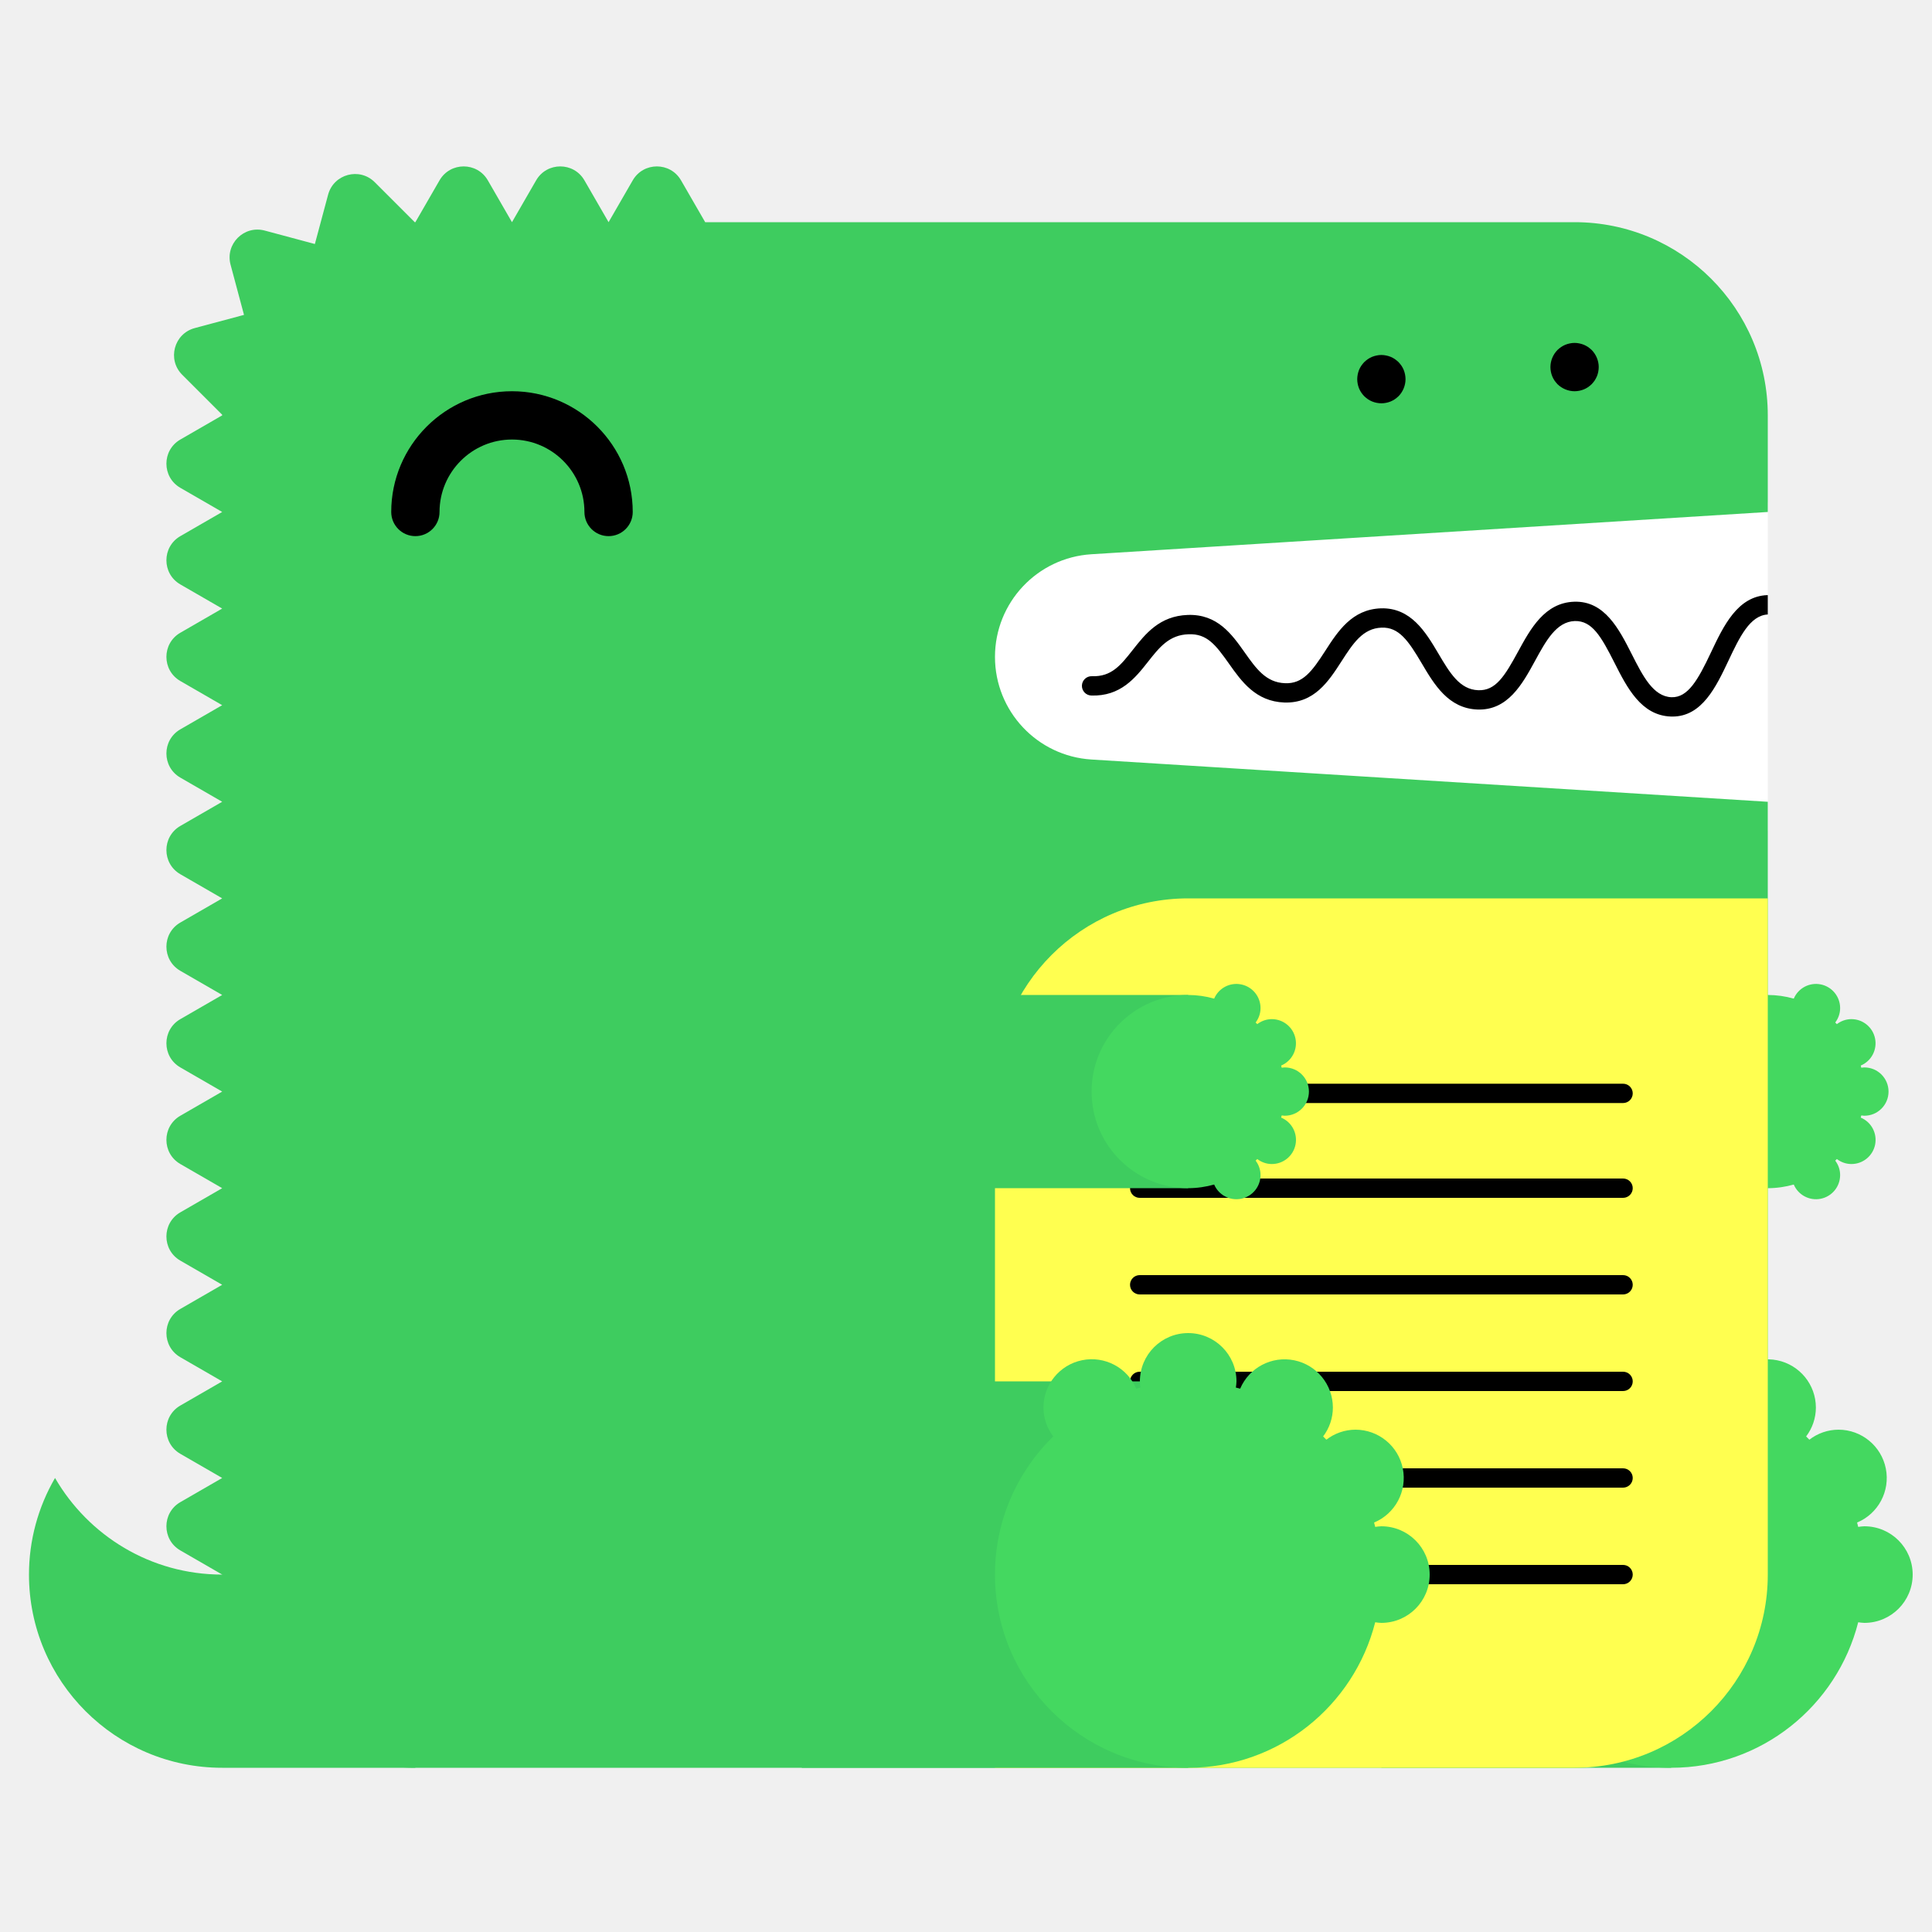
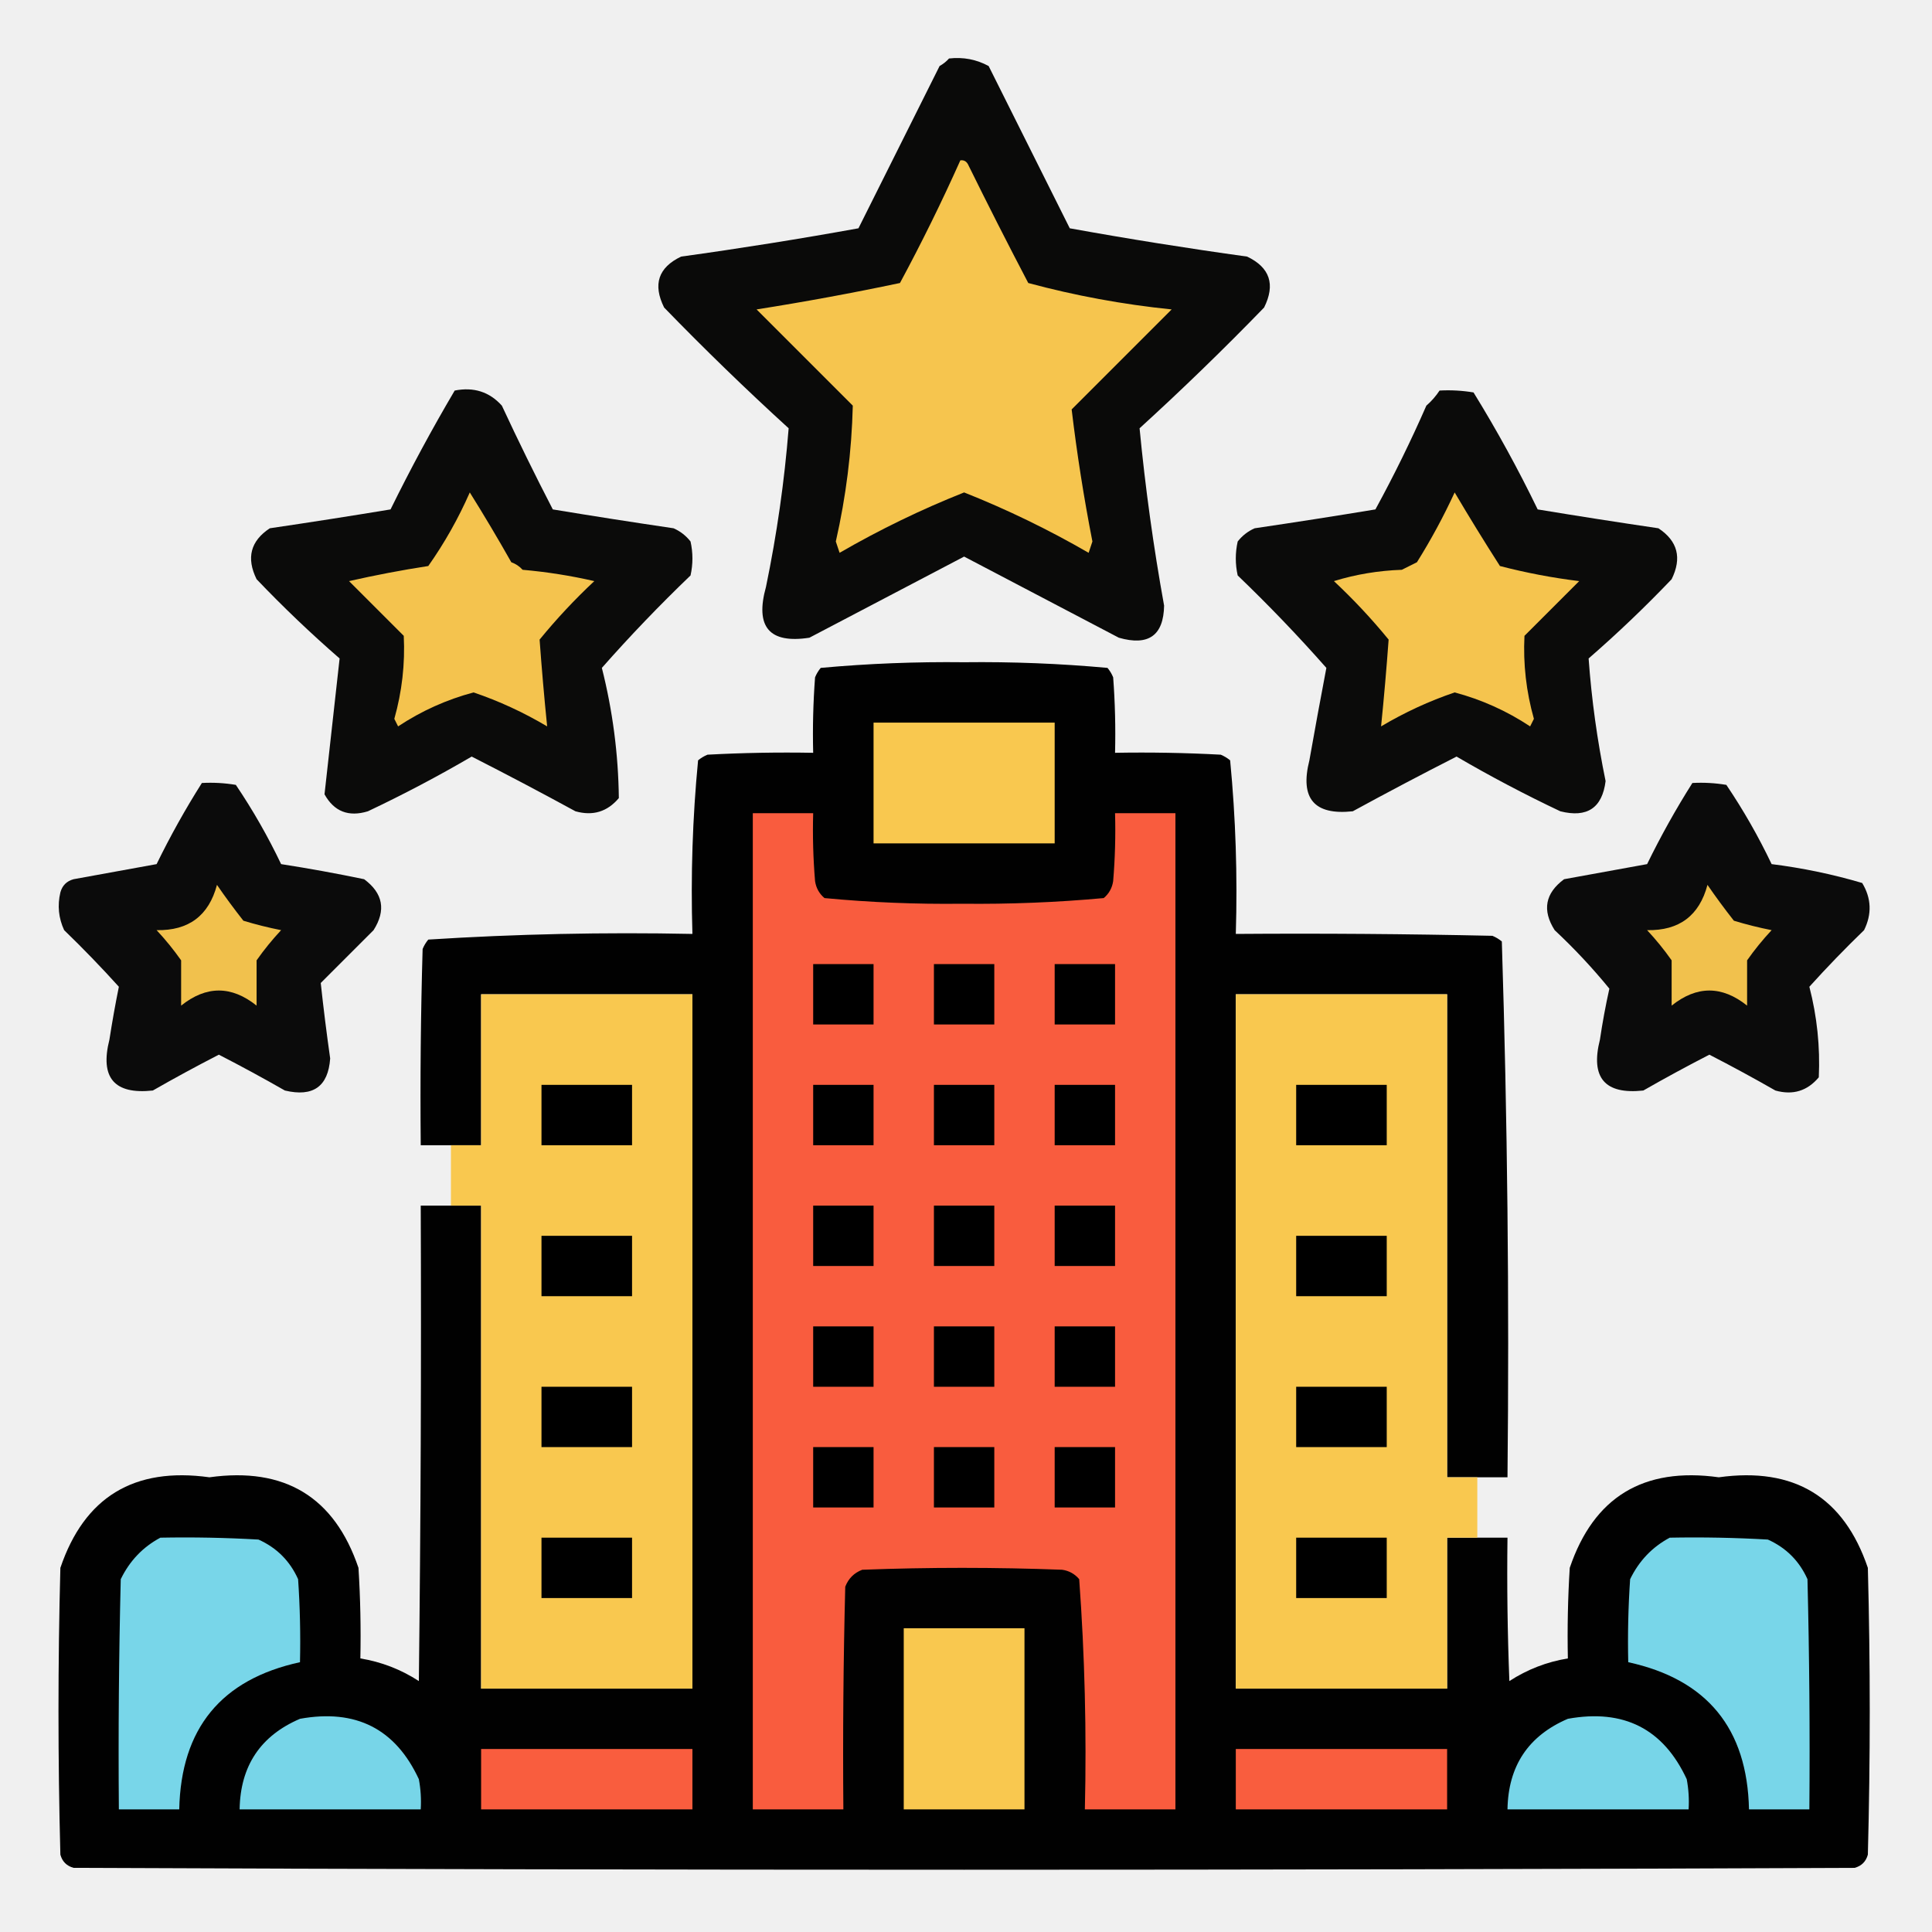
- <svg xmlns="http://www.w3.org/2000/svg" width="200" height="200" viewBox="0 0 200 200">
-   <g fill="none" fill-rule="evenodd">
-     <path fill="#FFF" d="M99 52h84v34H99z" />
-     <path d="M23 163c-7.398 0-13.843-4.027-17.303-10A19.886 19.886 0 0 0 3 163c0 11.046 8.954 20 20 20h20v-20H23z" fill="#3ECC5F" />
-     <path d="M112.98 57.376L183 53V43c0-11.046-8.954-20-20-20H73l-2.5-4.33c-1.112-1.925-3.889-1.925-5 0L63 23l-2.5-4.33c-1.111-1.925-3.889-1.925-5 0L53 23l-2.5-4.33c-1.111-1.925-3.889-1.925-5 0L43 23c-.022 0-.042.003-.065.003l-4.142-4.141c-1.57-1.571-4.252-.853-4.828 1.294l-1.369 5.104-5.192-1.392c-2.148-.575-4.111 1.389-3.535 3.536l1.39 5.193-5.102 1.367c-2.148.576-2.867 3.259-1.296 4.83l4.142 4.142c0 .021-.003.042-.003.064l-4.33 2.5c-1.925 1.111-1.925 3.889 0 5L23 53l-4.33 2.5c-1.925 1.111-1.925 3.889 0 5L23 63l-4.33 2.5c-1.925 1.111-1.925 3.889 0 5L23 73l-4.33 2.5c-1.925 1.111-1.925 3.889 0 5L23 83l-4.33 2.5c-1.925 1.111-1.925 3.889 0 5L23 93l-4.33 2.5c-1.925 1.111-1.925 3.889 0 5L23 103l-4.33 2.5c-1.925 1.111-1.925 3.889 0 5L23 113l-4.33 2.5c-1.925 1.111-1.925 3.889 0 5L23 123l-4.33 2.5c-1.925 1.111-1.925 3.889 0 5L23 133l-4.33 2.5c-1.925 1.111-1.925 3.889 0 5L23 143l-4.33 2.5c-1.925 1.111-1.925 3.889 0 5L23 153l-4.33 2.5c-1.925 1.111-1.925 3.889 0 5L23 163c0 11.046 8.954 20 20 20h120c11.046 0 20-8.954 20-20V83l-70.02-4.376A10.645 10.645 0 0 1 103 68c0-5.621 4.37-10.273 9.98-10.624" fill="#3ECC5F" />
-     <path fill="#3ECC5F" d="M143 183h30v-40h-30z" />
-     <path d="M193 158c-.219 0-.428.037-.639.064-.038-.15-.074-.301-.116-.451A5 5 0 0 0 190.32 148a4.96 4.96 0 0 0-3.016 1.036 26.531 26.531 0 0 0-.335-.336 4.955 4.955 0 0 0 1.011-2.987 5 5 0 0 0-9.599-1.959c-.148-.042-.297-.077-.445-.115.027-.211.064-.42.064-.639a5 5 0 0 0-5-5 5 5 0 0 0-5 5c0 .219.037.428.064.639-.148.038-.297.073-.445.115a4.998 4.998 0 0 0-9.599 1.959c0 1.125.384 2.151 1.011 2.987-3.717 3.632-6.031 8.693-6.031 14.3 0 11.046 8.954 20 20 20 9.339 0 17.16-6.41 19.361-15.064.211.027.42.064.639.064a5 5 0 0 0 5-5 5 5 0 0 0-5-5" fill="#44D860" />
-     <path fill="#3ECC5F" d="M153 123h30v-20h-30z" />
-     <path d="M193 115.5a2.5 2.5 0 1 0 0-5c-.109 0-.214.019-.319.032-.02-.075-.037-.15-.058-.225a2.501 2.501 0 0 0-.963-4.807c-.569 0-1.088.197-1.508.518a6.653 6.653 0 0 0-.168-.168c.314-.417.506-.931.506-1.494a2.5 2.5 0 0 0-4.8-.979A9.987 9.987 0 0 0 183 103c-5.522 0-10 4.478-10 10s4.478 10 10 10c.934 0 1.833-.138 2.69-.377a2.5 2.5 0 0 0 4.8-.979c0-.563-.192-1.077-.506-1.494.057-.055.113-.111.168-.168.42.321.939.518 1.508.518a2.5 2.5 0 0 0 .963-4.807c.021-.074.038-.15.058-.225.105.013.21.032.319.032" fill="#44D860" />
-     <path d="M63 55.5a2.5 2.5 0 0 1-2.5-2.5c0-4.136-3.364-7.5-7.5-7.5s-7.5 3.364-7.5 7.5a2.5 2.5 0 1 1-5 0c0-6.893 5.607-12.5 12.5-12.5S65.5 46.107 65.5 53a2.5 2.5 0 0 1-2.5 2.5" fill="#000" />
-     <path d="M103 183h60c11.046 0 20-8.954 20-20V93h-60c-11.046 0-20 8.954-20 20v70z" fill="#FFFF50" />
-     <path d="M168.02 124h-50.04a1 1 0 1 1 0-2h50.04a1 1 0 1 1 0 2m0 20h-50.04a1 1 0 1 1 0-2h50.04a1 1 0 1 1 0 2m0 20h-50.04a1 1 0 1 1 0-2h50.04a1 1 0 1 1 0 2m0-49.814h-50.04a1 1 0 1 1 0-2h50.04a1 1 0 1 1 0 2m0 19.814h-50.04a1 1 0 1 1 0-2h50.04a1 1 0 1 1 0 2m0 20h-50.04a1 1 0 1 1 0-2h50.04a1 1 0 1 1 0 2M183 61.611c-.012 0-.022-.006-.034-.005-3.09.105-4.552 3.196-5.842 5.923-1.346 2.85-2.387 4.703-4.093 4.647-1.889-.068-2.969-2.202-4.113-4.46-1.314-2.594-2.814-5.536-5.963-5.426-3.046.104-4.513 2.794-5.807 5.167-1.377 2.528-2.314 4.065-4.121 3.994-1.927-.07-2.951-1.805-4.136-3.813-1.321-2.236-2.848-4.75-5.936-4.664-2.994.103-4.465 2.385-5.763 4.4-1.373 2.13-2.335 3.428-4.165 3.351-1.973-.07-2.992-1.51-4.171-3.177-1.324-1.873-2.816-3.993-5.895-3.89-2.928.1-4.399 1.97-5.696 3.618-1.232 1.564-2.194 2.802-4.229 2.724a1 1 0 0 0-.072 2c3.017.101 4.545-1.8 5.872-3.487 1.177-1.496 2.193-2.787 4.193-2.855 1.926-.082 2.829 1.115 4.195 3.045 1.297 1.834 2.769 3.914 5.731 4.021 3.103.104 4.596-2.215 5.918-4.267 1.182-1.834 2.202-3.417 4.15-3.484 1.793-.067 2.769 1.35 4.145 3.681 1.297 2.197 2.766 4.686 5.787 4.796 3.125.108 4.634-2.62 5.949-5.035 1.139-2.088 2.214-4.06 4.119-4.126 1.793-.042 2.728 1.595 4.111 4.33 1.292 2.553 2.757 5.445 5.825 5.556l.169.003c3.064 0 4.518-3.075 5.805-5.794 1.139-2.41 2.217-4.68 4.067-4.773v-2z" fill="#000" />
-     <path fill="#3ECC5F" d="M83 183h40v-40H83z" />
-     <path d="M143 158c-.219 0-.428.037-.639.064-.038-.15-.074-.301-.116-.451A5 5 0 0 0 140.32 148a4.96 4.96 0 0 0-3.016 1.036 26.531 26.531 0 0 0-.335-.336 4.955 4.955 0 0 0 1.011-2.987 5 5 0 0 0-9.599-1.959c-.148-.042-.297-.077-.445-.115.027-.211.064-.42.064-.639a5 5 0 0 0-5-5 5 5 0 0 0-5 5c0 .219.037.428.064.639-.148.038-.297.073-.445.115a4.998 4.998 0 0 0-9.599 1.959c0 1.125.384 2.151 1.011 2.987-3.717 3.632-6.031 8.693-6.031 14.3 0 11.046 8.954 20 20 20 9.339 0 17.16-6.41 19.361-15.064.211.027.42.064.639.064a5 5 0 0 0 5-5 5 5 0 0 0-5-5" fill="#44D860" />
-     <path fill="#3ECC5F" d="M83 123h40v-20H83z" />
-     <path d="M133 115.5a2.5 2.5 0 1 0 0-5c-.109 0-.214.019-.319.032-.02-.075-.037-.15-.058-.225a2.501 2.501 0 0 0-.963-4.807c-.569 0-1.088.197-1.508.518a6.653 6.653 0 0 0-.168-.168c.314-.417.506-.931.506-1.494a2.5 2.5 0 0 0-4.8-.979A9.987 9.987 0 0 0 123 103c-5.522 0-10 4.478-10 10s4.478 10 10 10c.934 0 1.833-.138 2.69-.377a2.5 2.5 0 0 0 4.8-.979c0-.563-.192-1.077-.506-1.494.057-.055.113-.111.168-.168.42.321.939.518 1.508.518a2.5 2.5 0 0 0 .963-4.807c.021-.074.038-.15.058-.225.105.013.21.032.319.032" fill="#44D860" />
-     <path d="M143 41.75c-.16 0-.33-.02-.49-.05a2.52 2.52 0 0 1-.47-.14c-.15-.06-.29-.14-.431-.23-.13-.09-.259-.2-.38-.31-.109-.12-.219-.24-.309-.38s-.17-.28-.231-.43a2.619 2.619 0 0 1-.189-.96c0-.16.02-.33.05-.49.03-.16.08-.31.139-.47.061-.15.141-.29.231-.43.09-.13.2-.26.309-.38.121-.11.25-.22.38-.31.141-.09.281-.17.431-.23.149-.06.31-.11.47-.14.32-.07.65-.07.98 0 .159.03.32.08.47.14.149.06.29.14.43.23.13.09.259.2.38.31.11.12.22.25.31.38.09.14.17.28.23.43.06.16.11.31.14.47.029.16.05.33.05.49 0 .66-.271 1.31-.73 1.77-.121.11-.25.22-.38.31-.14.09-.281.17-.43.23a2.565 2.565 0 0 1-.96.19m20-1.25c-.66 0-1.3-.27-1.771-.73a3.802 3.802 0 0 1-.309-.38c-.09-.14-.17-.28-.231-.43a2.619 2.619 0 0 1-.189-.96c0-.66.27-1.3.729-1.77.121-.11.25-.22.38-.31.141-.09.281-.17.431-.23.149-.06.31-.11.47-.14.32-.07.66-.07.98 0 .159.03.32.08.47.14.149.06.29.14.43.23.13.09.259.2.38.31.459.47.73 1.11.73 1.77 0 .16-.021.33-.05.49-.03.16-.08.32-.14.47-.07.15-.14.29-.23.43-.09.13-.2.26-.31.38-.121.11-.25.22-.38.31-.14.09-.281.17-.43.23a2.565 2.565 0 0 1-.96.19" fill="#000" />
+ <svg xmlns="http://www.w3.org/2000/svg" version="1.1" width="512px" height="512px" style="shape-rendering:geometricPrecision; text-rendering:geometricPrecision; image-rendering:optimizeQuality; fill-rule:evenodd; clip-rule:evenodd">
+   <g>
+     <path style="opacity:0.958" fill="#010100" d="M 251.5,15.5 C 255.257,15.071 258.757,15.738 262,17.5C 269.167,31.833 276.333,46.167 283.5,60.5C 299.101,63.324 314.767,65.824 330.5,68C 336.543,70.884 338.043,75.384 335,81.5C 324.304,92.53 313.304,103.197 302,113.5C 303.507,129.216 305.674,144.882 308.5,160.5C 308.355,168.425 304.355,171.259 296.5,169C 282.833,161.833 269.167,154.667 255.5,147.5C 241.833,154.667 228.167,161.833 214.5,169C 203.871,170.644 200.038,166.144 203,155.5C 205.877,141.58 207.877,127.58 209,113.5C 197.696,103.197 186.696,92.53 176,81.5C 172.957,75.384 174.457,70.884 180.5,68C 196.233,65.824 211.899,63.324 227.5,60.5C 234.667,46.167 241.833,31.833 249,17.5C 249.995,16.934 250.828,16.267 251.5,15.5 Z" />
+   </g>
+   <g>
+     <path style="opacity:1" fill="#f6c54e" d="M 254.5,42.5 C 255.376,42.369 256.043,42.703 256.5,43.5C 261.706,54.078 267.039,64.578 272.5,75C 284.903,78.346 297.57,80.68 310.5,82C 301.667,90.833 292.833,99.667 284,108.5C 285.391,120.182 287.224,131.849 289.5,143.5C 289.167,144.5 288.833,145.5 288.5,146.5C 277.827,140.329 266.827,134.996 255.5,130.5C 244.173,134.996 233.173,140.329 222.5,146.5C 222.167,145.5 221.833,144.5 221.5,143.5C 224.205,131.614 225.705,119.614 226,107.5C 217.5,99 209,90.5 200.5,82C 213.245,79.991 225.911,77.658 238.5,75C 244.244,64.345 249.578,53.511 254.5,42.5 Z" />
+   </g>
+   <g>
+     <path style="opacity:0.955" fill="#010100" d="M 120.5,103.5 C 125.535,102.502 129.702,103.835 133,107.5C 137.311,116.771 141.811,125.938 146.5,135C 157.151,136.76 167.817,138.426 178.5,140C 180.286,140.785 181.786,141.951 183,143.5C 183.667,146.5 183.667,149.5 183,152.5C 174.79,160.375 166.956,168.542 159.5,177C 162.365,188.353 163.865,199.853 164,211.5C 160.95,215.13 157.117,216.297 152.5,215C 143.412,210.039 134.246,205.206 125,200.5C 116.07,205.716 106.904,210.549 97.5,215C 92.375,216.569 88.541,215.069 86,210.5C 87.333,198.501 88.666,186.501 90,174.5C 82.364,167.865 75.03,160.865 68,153.5C 65.224,147.866 66.391,143.366 71.5,140C 82.183,138.426 92.849,136.76 103.5,135C 108.798,124.234 114.464,113.734 120.5,103.5 Z" />
+   </g>
+   <g>
+     <path style="opacity:0.955" fill="#010100" d="M 381.5,103.5 C 384.518,103.335 387.518,103.502 390.5,104C 396.675,114.013 402.341,124.346 407.5,135C 418.151,136.76 428.817,138.426 439.5,140C 444.609,143.366 445.776,147.866 443,153.5C 435.97,160.865 428.636,167.865 421,174.5C 421.786,185.388 423.286,196.221 425.5,207C 424.602,214.125 420.602,216.792 413.5,215C 404.096,210.549 394.93,205.716 386,200.5C 376.754,205.206 367.588,210.039 358.5,215C 348.277,216.104 344.444,211.604 347,201.5C 348.447,193.318 349.947,185.152 351.5,177C 344.044,168.542 336.21,160.375 328,152.5C 327.333,149.5 327.333,146.5 328,143.5C 329.214,141.951 330.714,140.785 332.5,140C 343.183,138.426 353.849,136.76 364.5,135C 369.4,126.033 373.9,116.867 378,107.5C 379.376,106.295 380.542,104.962 381.5,103.5 Z" />
+   </g>
+   <g>
+     <path style="opacity:1" fill="#f4c34e" d="M 124.5,130.5 C 128.266,136.521 131.933,142.687 135.5,149C 136.672,149.419 137.672,150.085 138.5,151C 144.938,151.566 151.271,152.566 157.5,154C 152.3,158.865 147.467,164.032 143,169.5C 143.559,177.185 144.226,184.852 145,192.5C 138.744,188.786 132.244,185.786 125.5,183.5C 118.368,185.398 111.702,188.398 105.5,192.5C 105.167,191.833 104.833,191.167 104.5,190.5C 106.538,183.278 107.372,175.945 107,168.5C 102.167,163.667 97.333,158.833 92.5,154C 99.428,152.424 106.428,151.091 113.5,150C 117.812,143.878 121.478,137.378 124.5,130.5 Z" />
+   </g>
+   <g>
+     <path style="opacity:1" fill="#f5c44e" d="M 385.5,130.5 C 389.349,137.02 393.349,143.52 397.5,150C 404.384,151.794 411.384,153.128 418.5,154C 413.667,158.833 408.833,163.667 404,168.5C 403.628,175.945 404.462,183.278 406.5,190.5C 406.167,191.167 405.833,191.833 405.5,192.5C 399.298,188.398 392.632,185.398 385.5,183.5C 378.756,185.786 372.256,188.786 366,192.5C 366.774,184.852 367.441,177.185 368,169.5C 363.533,164.032 358.7,158.865 353.5,154C 359.285,152.216 365.285,151.216 371.5,151C 372.833,150.333 374.167,149.667 375.5,149C 379.227,143.046 382.561,136.879 385.5,130.5 Z" />
+   </g>
+   <g>
+     <path style="opacity:0.996" fill="#000000" d="M 391.5,391.5 C 388.833,391.5 386.167,391.5 383.5,391.5C 383.5,348.833 383.5,306.167 383.5,263.5C 364.833,263.5 346.167,263.5 327.5,263.5C 327.5,324.833 327.5,386.167 327.5,447.5C 346.167,447.5 364.833,447.5 383.5,447.5C 383.5,434.167 383.5,420.833 383.5,407.5C 386.167,407.5 388.833,407.5 391.5,407.5C 394.167,407.5 396.833,407.5 399.5,407.5C 399.333,420.171 399.5,432.838 400,445.5C 404.753,442.416 409.92,440.416 415.5,439.5C 415.334,431.493 415.5,423.493 416,415.5C 422.366,396.719 435.533,388.719 455.5,391.5C 475.467,388.719 488.634,396.719 495,415.5C 495.667,440.833 495.667,466.167 495,491.5C 494.5,493.333 493.333,494.5 491.5,495C 334.167,495.667 176.833,495.667 19.5,495C 17.667,494.5 16.5,493.333 16,491.5C 15.333,466.167 15.333,440.833 16,415.5C 22.366,396.719 35.533,388.719 55.5,391.5C 75.467,388.719 88.634,396.719 95,415.5C 95.5,423.493 95.666,431.493 95.5,439.5C 101.08,440.416 106.247,442.416 111,445.5C 111.5,403.501 111.667,361.501 111.5,319.5C 114.167,319.5 116.833,319.5 119.5,319.5C 122.167,319.5 124.833,319.5 127.5,319.5C 127.5,362.167 127.5,404.833 127.5,447.5C 146.167,447.5 164.833,447.5 183.5,447.5C 183.5,386.167 183.5,324.833 183.5,263.5C 164.833,263.5 146.167,263.5 127.5,263.5C 127.5,276.833 127.5,290.167 127.5,303.5C 124.833,303.5 122.167,303.5 119.5,303.5C 116.833,303.5 114.167,303.5 111.5,303.5C 111.333,286.163 111.5,268.83 112,251.5C 112.374,250.584 112.874,249.75 113.5,249C 136.743,247.52 160.076,247.02 183.5,247.5C 183.032,232.07 183.532,216.737 185,201.5C 185.75,200.874 186.584,200.374 187.5,200C 196.827,199.5 206.161,199.334 215.5,199.5C 215.334,192.825 215.5,186.158 216,179.5C 216.374,178.584 216.874,177.75 217.5,177C 230.075,175.851 242.742,175.351 255.5,175.5C 268.258,175.351 280.925,175.851 293.5,177C 294.126,177.75 294.626,178.584 295,179.5C 295.5,186.158 295.666,192.825 295.5,199.5C 304.839,199.334 314.173,199.5 323.5,200C 324.416,200.374 325.25,200.874 326,201.5C 327.468,216.737 327.968,232.07 327.5,247.5C 350.169,247.333 372.836,247.5 395.5,248C 396.416,248.374 397.25,248.874 398,249.5C 399.49,296.749 399.99,344.082 399.5,391.5C 396.833,391.5 394.167,391.5 391.5,391.5 Z" />
+   </g>
+   <g>
+     <path style="opacity:1" fill="#f9c84f" d="M 231.5,191.5 C 247.5,191.5 263.5,191.5 279.5,191.5C 279.5,202.167 279.5,212.833 279.5,223.5C 263.5,223.5 247.5,223.5 231.5,223.5C 231.5,212.833 231.5,202.167 231.5,191.5 Z" />
+   </g>
+   <g>
+     <path style="opacity:0.952" fill="#000000" d="M 53.5,207.5 C 56.518,207.335 59.518,207.502 62.5,208C 67.006,214.674 71.006,221.674 74.5,229C 81.878,230.149 89.211,231.482 96.5,233C 101.518,236.722 102.351,241.222 99,246.5C 94.333,251.167 89.667,255.833 85,260.5C 85.712,267.12 86.545,273.786 87.5,280.5C 86.974,287.947 82.974,290.78 75.5,289C 69.747,285.706 63.913,282.54 58,279.5C 52.087,282.54 46.253,285.706 40.5,289C 30.277,290.104 26.444,285.604 29,275.5C 29.726,270.813 30.559,266.146 31.5,261.5C 26.876,256.375 22.043,251.375 17,246.5C 15.517,243.298 15.183,239.964 16,236.5C 16.5,234.667 17.667,233.5 19.5,233C 26.829,231.667 34.163,230.334 41.5,229C 45.132,221.564 49.132,214.397 53.5,207.5 Z" />
+   </g>
+   <g>
+     <path style="opacity:0.952" fill="#000000" d="M 448.5,207.5 C 451.518,207.335 454.518,207.502 457.5,208C 462.006,214.674 466.006,221.674 469.5,229C 477.667,230.022 485.667,231.688 493.5,234C 495.942,238.052 496.109,242.219 494,246.5C 488.957,251.375 484.124,256.375 479.5,261.5C 481.54,269.397 482.373,277.397 482,285.5C 478.95,289.13 475.117,290.297 470.5,289C 464.747,285.706 458.913,282.54 453,279.5C 447.087,282.54 441.253,285.706 435.5,289C 425.277,290.104 421.444,285.604 424,275.5C 424.672,270.965 425.506,266.465 426.5,262C 422.046,256.544 417.213,251.377 412,246.5C 408.649,241.222 409.482,236.722 414.5,233C 421.829,231.667 429.163,230.334 436.5,229C 440.132,221.564 444.132,214.397 448.5,207.5 Z" />
+   </g>
+   <g>
+     <path style="opacity:1" fill="#f95c3e" d="M 199.5,215.5 C 204.833,215.5 210.167,215.5 215.5,215.5C 215.334,221.509 215.501,227.509 216,233.5C 216.273,235.329 217.107,236.829 218.5,238C 230.575,239.148 242.741,239.648 255,239.5C 267.567,239.638 280.067,239.138 292.5,238C 293.893,236.829 294.727,235.329 295,233.5C 295.499,227.509 295.666,221.509 295.5,215.5C 300.833,215.5 306.167,215.5 311.5,215.5C 311.5,303.5 311.5,391.5 311.5,479.5C 303.5,479.5 295.5,479.5 287.5,479.5C 287.976,459.075 287.476,438.741 286,418.5C 284.829,417.107 283.329,416.273 281.5,416C 263.833,415.333 246.167,415.333 228.5,416C 226.333,416.833 224.833,418.333 224,420.5C 223.5,440.164 223.333,459.831 223.5,479.5C 215.5,479.5 207.5,479.5 199.5,479.5C 199.5,391.5 199.5,303.5 199.5,215.5 Z" />
+   </g>
+   <g>
+     <path style="opacity:1" fill="#f1c14d" d="M 57.5,234.5 C 59.69,237.688 62.023,240.855 64.5,244C 67.77,244.995 71.103,245.828 74.5,246.5C 72.144,249.022 69.977,251.688 68,254.5C 68,258.5 68,262.5 68,266.5C 61.333,261.167 54.667,261.167 48,266.5C 48,262.5 48,258.5 48,254.5C 46.023,251.688 43.856,249.022 41.5,246.5C 50.001,246.66 55.334,242.66 57.5,234.5 Z" />
+   </g>
+   <g>
+     <path style="opacity:1" fill="#f1c14d" d="M 452.5,234.5 C 454.69,237.688 457.024,240.855 459.5,244C 462.77,244.995 466.103,245.828 469.5,246.5C 467.144,249.022 464.977,251.688 463,254.5C 463,258.5 463,262.5 463,266.5C 456.333,261.167 449.667,261.167 443,266.5C 443,262.5 443,258.5 443,254.5C 441.023,251.688 438.856,249.022 436.5,246.5C 445.001,246.66 450.334,242.66 452.5,234.5 Z" />
+   </g>
+   <g>
+     <path style="opacity:1" fill="#000000" d="M 215.5,255.5 C 220.833,255.5 226.167,255.5 231.5,255.5C 231.5,260.833 231.5,266.167 231.5,271.5C 226.167,271.5 220.833,271.5 215.5,271.5C 215.5,266.167 215.5,260.833 215.5,255.5 Z" />
+   </g>
+   <g>
+     <path style="opacity:1" fill="#000000" d="M 247.5,255.5 C 252.833,255.5 258.167,255.5 263.5,255.5C 263.5,260.833 263.5,266.167 263.5,271.5C 258.167,271.5 252.833,271.5 247.5,271.5C 247.5,266.167 247.5,260.833 247.5,255.5 Z" />
+   </g>
+   <g>
+     <path style="opacity:1" fill="#000000" d="M 279.5,255.5 C 284.833,255.5 290.167,255.5 295.5,255.5C 295.5,260.833 295.5,266.167 295.5,271.5C 290.167,271.5 284.833,271.5 279.5,271.5C 279.5,266.167 279.5,260.833 279.5,255.5 Z" />
+   </g>
+   <g>
+     <path style="opacity:1" fill="#f9c84f" d="M 119.5,319.5 C 119.5,314.167 119.5,308.833 119.5,303.5C 122.167,303.5 124.833,303.5 127.5,303.5C 127.5,290.167 127.5,276.833 127.5,263.5C 146.167,263.5 164.833,263.5 183.5,263.5C 183.5,324.833 183.5,386.167 183.5,447.5C 164.833,447.5 146.167,447.5 127.5,447.5C 127.5,404.833 127.5,362.167 127.5,319.5C 124.833,319.5 122.167,319.5 119.5,319.5 Z" />
+   </g>
+   <g>
+     <path style="opacity:1" fill="#f9c84f" d="M 391.5,391.5 C 391.5,396.833 391.5,402.167 391.5,407.5C 388.833,407.5 386.167,407.5 383.5,407.5C 383.5,420.833 383.5,434.167 383.5,447.5C 364.833,447.5 346.167,447.5 327.5,447.5C 327.5,386.167 327.5,324.833 327.5,263.5C 346.167,263.5 364.833,263.5 383.5,263.5C 383.5,306.167 383.5,348.833 383.5,391.5C 386.167,391.5 388.833,391.5 391.5,391.5 Z" />
+   </g>
+   <g>
+     <path style="opacity:1" fill="#000000" d="M 143.5,287.5 C 151.5,287.5 159.5,287.5 167.5,287.5C 167.5,292.833 167.5,298.167 167.5,303.5C 159.5,303.5 151.5,303.5 143.5,303.5C 143.5,298.167 143.5,292.833 143.5,287.5 Z" />
+   </g>
+   <g>
+     <path style="opacity:1" fill="#000000" d="M 215.5,287.5 C 220.833,287.5 226.167,287.5 231.5,287.5C 231.5,292.833 231.5,298.167 231.5,303.5C 226.167,303.5 220.833,303.5 215.5,303.5C 215.5,298.167 215.5,292.833 215.5,287.5 Z" />
+   </g>
+   <g>
+     <path style="opacity:1" fill="#000000" d="M 247.5,287.5 C 252.833,287.5 258.167,287.5 263.5,287.5C 263.5,292.833 263.5,298.167 263.5,303.5C 258.167,303.5 252.833,303.5 247.5,303.5C 247.5,298.167 247.5,292.833 247.5,287.5 Z" />
+   </g>
+   <g>
+     <path style="opacity:1" fill="#000000" d="M 279.5,287.5 C 284.833,287.5 290.167,287.5 295.5,287.5C 295.5,292.833 295.5,298.167 295.5,303.5C 290.167,303.5 284.833,303.5 279.5,303.5C 279.5,298.167 279.5,292.833 279.5,287.5 Z" />
+   </g>
+   <g>
+     <path style="opacity:1" fill="#000000" d="M 343.5,287.5 C 351.5,287.5 359.5,287.5 367.5,287.5C 367.5,292.833 367.5,298.167 367.5,303.5C 359.5,303.5 351.5,303.5 343.5,303.5C 343.5,298.167 343.5,292.833 343.5,287.5 Z" />
+   </g>
+   <g>
+     <path style="opacity:1" fill="#000000" d="M 215.5,319.5 C 220.833,319.5 226.167,319.5 231.5,319.5C 231.5,324.833 231.5,330.167 231.5,335.5C 226.167,335.5 220.833,335.5 215.5,335.5C 215.5,330.167 215.5,324.833 215.5,319.5 Z" />
+   </g>
+   <g>
+     <path style="opacity:1" fill="#000000" d="M 247.5,319.5 C 252.833,319.5 258.167,319.5 263.5,319.5C 263.5,324.833 263.5,330.167 263.5,335.5C 258.167,335.5 252.833,335.5 247.5,335.5C 247.5,330.167 247.5,324.833 247.5,319.5 Z" />
+   </g>
+   <g>
+     <path style="opacity:1" fill="#000000" d="M 279.5,319.5 C 284.833,319.5 290.167,319.5 295.5,319.5C 295.5,324.833 295.5,330.167 295.5,335.5C 290.167,335.5 284.833,335.5 279.5,335.5C 279.5,330.167 279.5,324.833 279.5,319.5 Z" />
+   </g>
+   <g>
+     <path style="opacity:1" fill="#000000" d="M 143.5,327.5 C 151.5,327.5 159.5,327.5 167.5,327.5C 167.5,332.833 167.5,338.167 167.5,343.5C 159.5,343.5 151.5,343.5 143.5,343.5C 143.5,338.167 143.5,332.833 143.5,327.5 Z" />
+   </g>
+   <g>
+     <path style="opacity:1" fill="#000000" d="M 343.5,327.5 C 351.5,327.5 359.5,327.5 367.5,327.5C 367.5,332.833 367.5,338.167 367.5,343.5C 359.5,343.5 351.5,343.5 343.5,343.5C 343.5,338.167 343.5,332.833 343.5,327.5 Z" />
+   </g>
+   <g>
+     <path style="opacity:1" fill="#000000" d="M 215.5,351.5 C 220.833,351.5 226.167,351.5 231.5,351.5C 231.5,356.833 231.5,362.167 231.5,367.5C 226.167,367.5 220.833,367.5 215.5,367.5C 215.5,362.167 215.5,356.833 215.5,351.5 Z" />
+   </g>
+   <g>
+     <path style="opacity:1" fill="#000000" d="M 247.5,351.5 C 252.833,351.5 258.167,351.5 263.5,351.5C 263.5,356.833 263.5,362.167 263.5,367.5C 258.167,367.5 252.833,367.5 247.5,367.5C 247.5,362.167 247.5,356.833 247.5,351.5 Z" />
+   </g>
+   <g>
+     <path style="opacity:1" fill="#000000" d="M 279.5,351.5 C 284.833,351.5 290.167,351.5 295.5,351.5C 295.5,356.833 295.5,362.167 295.5,367.5C 290.167,367.5 284.833,367.5 279.5,367.5C 279.5,362.167 279.5,356.833 279.5,351.5 Z" />
+   </g>
+   <g>
+     <path style="opacity:1" fill="#000000" d="M 143.5,367.5 C 151.5,367.5 159.5,367.5 167.5,367.5C 167.5,372.833 167.5,378.167 167.5,383.5C 159.5,383.5 151.5,383.5 143.5,383.5C 143.5,378.167 143.5,372.833 143.5,367.5 Z" />
+   </g>
+   <g>
+     <path style="opacity:1" fill="#000000" d="M 343.5,367.5 C 351.5,367.5 359.5,367.5 367.5,367.5C 367.5,372.833 367.5,378.167 367.5,383.5C 359.5,383.5 351.5,383.5 343.5,383.5C 343.5,378.167 343.5,372.833 343.5,367.5 Z" />
+   </g>
+   <g>
+     <path style="opacity:1" fill="#000000" d="M 215.5,383.5 C 220.833,383.5 226.167,383.5 231.5,383.5C 231.5,388.833 231.5,394.167 231.5,399.5C 226.167,399.5 220.833,399.5 215.5,399.5C 215.5,394.167 215.5,388.833 215.5,383.5 Z" />
+   </g>
+   <g>
+     <path style="opacity:1" fill="#000000" d="M 247.5,383.5 C 252.833,383.5 258.167,383.5 263.5,383.5C 263.5,388.833 263.5,394.167 263.5,399.5C 258.167,399.5 252.833,399.5 247.5,399.5C 247.5,394.167 247.5,388.833 247.5,383.5 Z" />
+   </g>
+   <g>
+     <path style="opacity:1" fill="#000000" d="M 279.5,383.5 C 284.833,383.5 290.167,383.5 295.5,383.5C 295.5,388.833 295.5,394.167 295.5,399.5C 290.167,399.5 284.833,399.5 279.5,399.5C 279.5,394.167 279.5,388.833 279.5,383.5 Z" />
+   </g>
+   <g>
+     <path style="opacity:1" fill="#78d6e9" d="M 42.5,407.5 C 51.173,407.334 59.84,407.5 68.5,408C 73.333,410.167 76.833,413.667 79,418.5C 79.5,425.826 79.666,433.159 79.5,440.5C 58.631,445.042 47.965,458.042 47.5,479.5C 42.167,479.5 36.833,479.5 31.5,479.5C 31.333,459.164 31.5,438.831 32,418.5C 34.357,413.645 37.857,409.979 42.5,407.5 Z" />
+   </g>
+   <g>
+     <path style="opacity:1" fill="#000000" d="M 143.5,407.5 C 151.5,407.5 159.5,407.5 167.5,407.5C 167.5,412.833 167.5,418.167 167.5,423.5C 159.5,423.5 151.5,423.5 143.5,423.5C 143.5,418.167 143.5,412.833 143.5,407.5 Z" />
+   </g>
+   <g>
+     <path style="opacity:1" fill="#000000" d="M 343.5,407.5 C 351.5,407.5 359.5,407.5 367.5,407.5C 367.5,412.833 367.5,418.167 367.5,423.5C 359.5,423.5 351.5,423.5 343.5,423.5C 343.5,418.167 343.5,412.833 343.5,407.5 Z" />
+   </g>
+   <g>
+     <path style="opacity:1" fill="#78d6e9" d="M 442.5,407.5 C 451.173,407.334 459.84,407.5 468.5,408C 473.333,410.167 476.833,413.667 479,418.5C 479.5,438.831 479.667,459.164 479.5,479.5C 474.167,479.5 468.833,479.5 463.5,479.5C 463.053,458.058 452.386,445.058 431.5,440.5C 431.334,433.159 431.5,425.826 432,418.5C 434.357,413.645 437.857,409.979 442.5,407.5 Z" />
+   </g>
+   <g>
+     <path style="opacity:1" fill="#f9c84f" d="M 239.5,431.5 C 250.167,431.5 260.833,431.5 271.5,431.5C 271.5,447.5 271.5,463.5 271.5,479.5C 260.833,479.5 250.167,479.5 239.5,479.5C 239.5,463.5 239.5,447.5 239.5,431.5 Z" />
+   </g>
+   <g>
+     <path style="opacity:1" fill="#77d5e8" d="M 79.5,455.5 C 94.303,452.817 104.803,458.15 111,471.5C 111.497,474.146 111.664,476.813 111.5,479.5C 95.5,479.5 79.5,479.5 63.5,479.5C 63.693,467.99 69.026,459.99 79.5,455.5 Z" />
+   </g>
+   <g>
+     <path style="opacity:1" fill="#77d5e8" d="M 415.5,455.5 C 430.303,452.817 440.803,458.15 447,471.5C 447.497,474.146 447.664,476.813 447.5,479.5C 431.5,479.5 415.5,479.5 399.5,479.5C 399.693,467.99 405.026,459.99 415.5,455.5 Z" />
+   </g>
+   <g>
+     <path style="opacity:1" fill="#f95d3e" d="M 127.5,463.5 C 146.167,463.5 164.833,463.5 183.5,463.5C 183.5,468.833 183.5,474.167 183.5,479.5C 164.833,479.5 146.167,479.5 127.5,479.5C 127.5,474.167 127.5,468.833 127.5,463.5 Z" />
+   </g>
+   <g>
+     <path style="opacity:1" fill="#f95d3e" d="M 327.5,463.5 C 346.167,463.5 364.833,463.5 383.5,463.5C 383.5,468.833 383.5,474.167 383.5,479.5C 364.833,479.5 346.167,479.5 327.5,479.5C 327.5,474.167 327.5,468.833 327.5,463.5 Z" />
  </g>
</svg>
